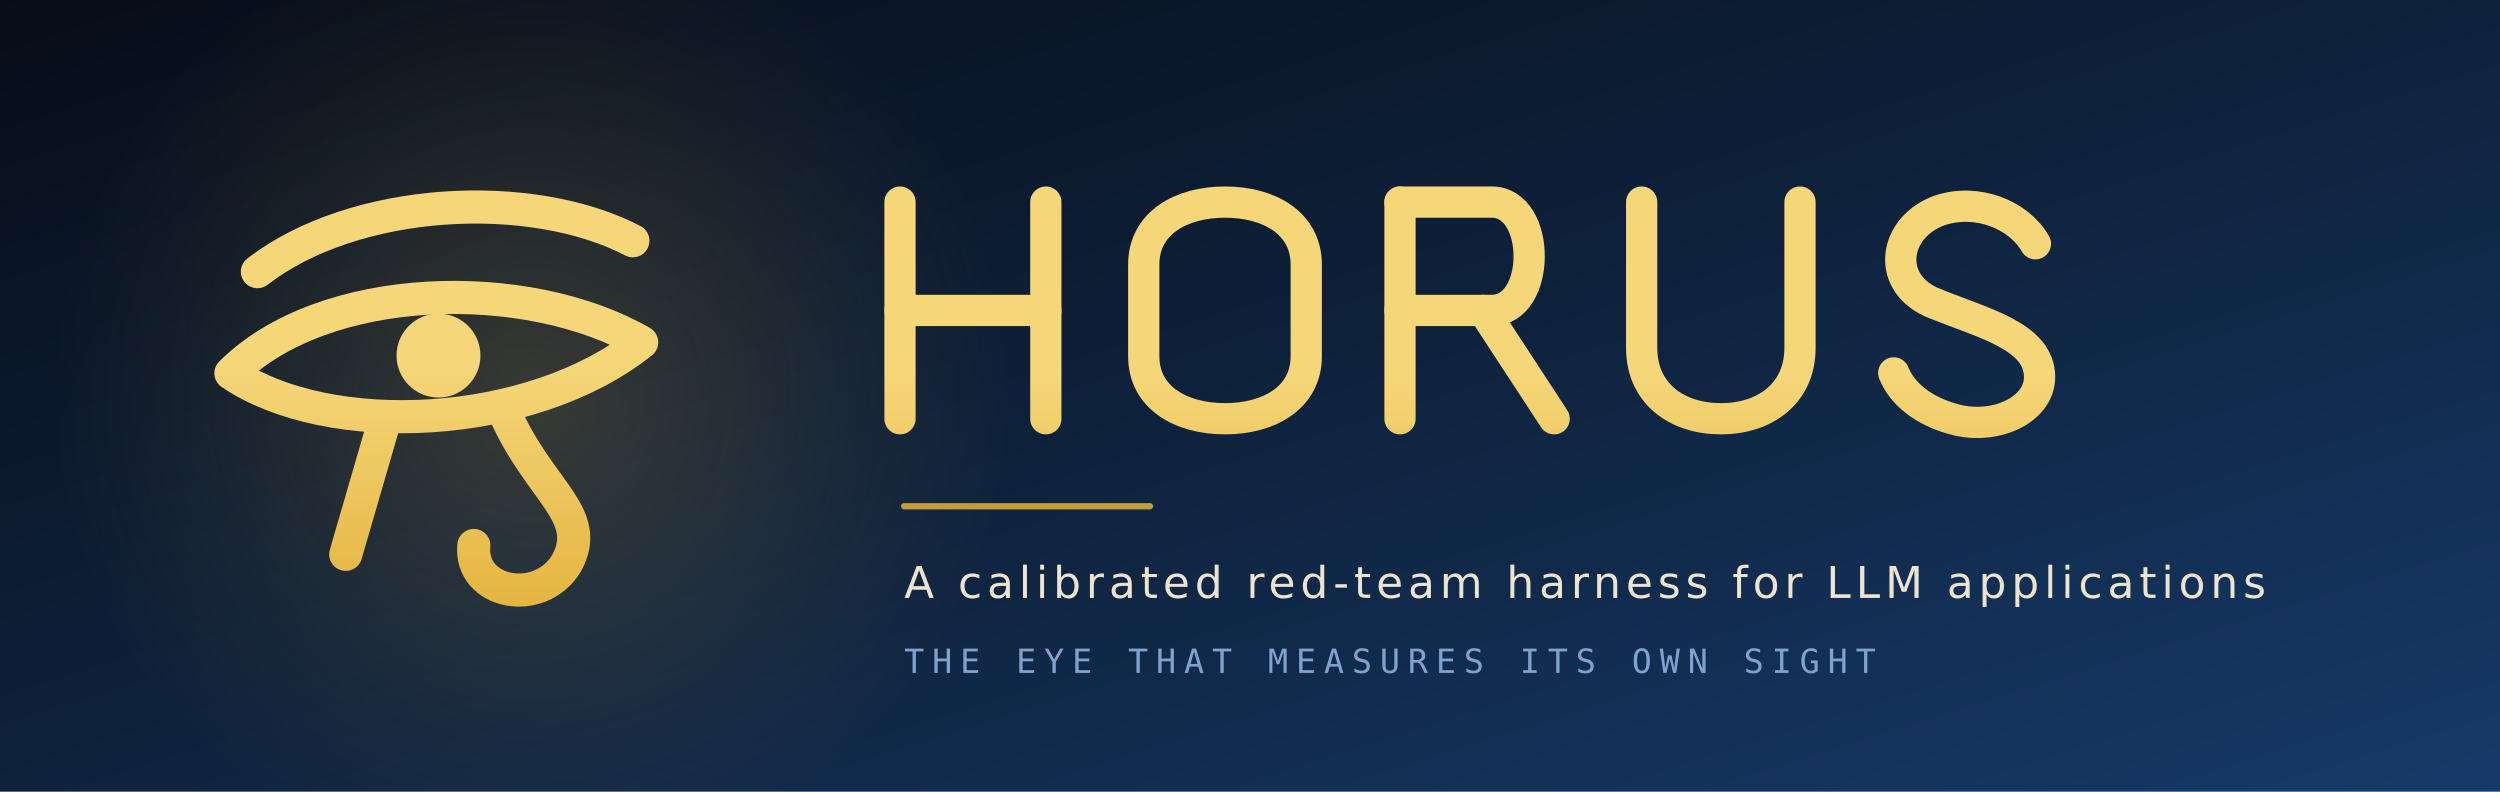
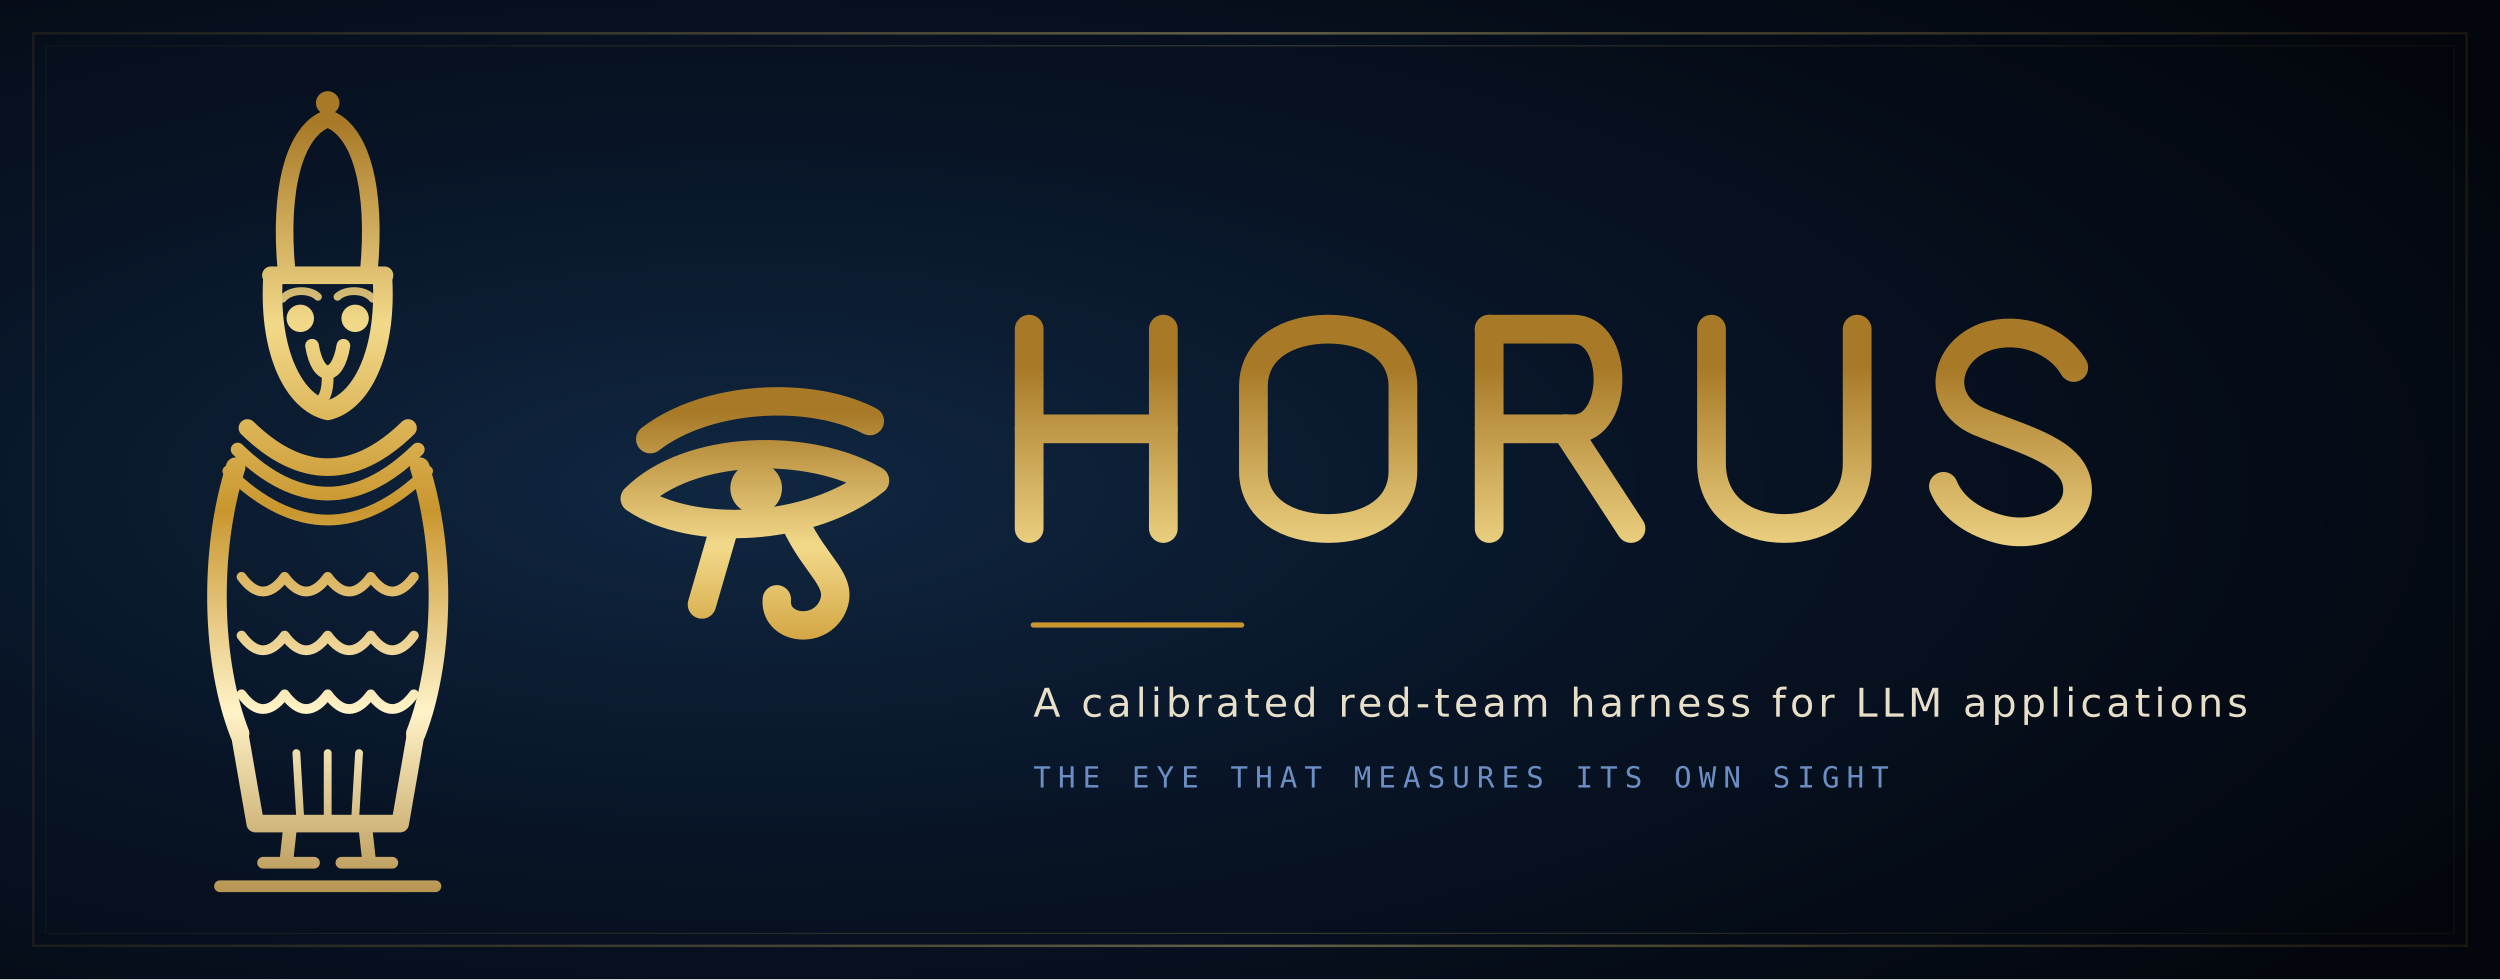
- <svg xmlns="http://www.w3.org/2000/svg" viewBox="0 0 1200 380" width="1200" height="380" role="img" aria-label="Horus — calibrated red-team harness for LLM applications">
+ <svg xmlns="http://www.w3.org/2000/svg" viewBox="0 0 1200 470" width="1200" height="470" role="img" aria-label="Horus — a calibrated red-team harness for LLM applications">
  <defs>
-     <linearGradient id="sky" x1="0" y1="0" x2="1" y2="1">
-       <stop offset="0%" stop-color="#070D18" />
-       <stop offset="55%" stop-color="#0F2440" />
-       <stop offset="100%" stop-color="#163A69" />
+     <radialGradient id="ground" cx="0.3" cy="0.5" r="0.8">
+       <stop offset="0%" stop-color="#102741" />
+       <stop offset="45%" stop-color="#081426" />
+       <stop offset="100%" stop-color="#03060C" />
+     </radialGradient>
+     <linearGradient id="gold" gradientUnits="userSpaceOnUse" x1="0" y1="20" x2="0" y2="450">
+       <stop offset="0%" stop-color="#A87A28" />
+       <stop offset="24%" stop-color="#F2D98A" />
+       <stop offset="46%" stop-color="#C9962E" />
+       <stop offset="70%" stop-color="#FFF3C8" />
+       <stop offset="100%" stop-color="#9A7024" />
    </linearGradient>
-     <radialGradient id="glow" cx="0.5" cy="0.5" r="0.5">
-       <stop offset="0%" stop-color="#E3B23C" stop-opacity="0.20" />
-       <stop offset="70%" stop-color="#E3B23C" stop-opacity="0.05" />
-       <stop offset="100%" stop-color="#E3B23C" stop-opacity="0" />
-     </radialGradient>
-     <linearGradient id="gold" gradientUnits="userSpaceOnUse" x1="0" y1="80" x2="0" y2="300">
-       <stop offset="0%" stop-color="#F5D77A" />
-       <stop offset="55%" stop-color="#E3B23C" />
-       <stop offset="100%" stop-color="#C08D26" />
+     <linearGradient id="goldFaint" gradientUnits="userSpaceOnUse" x1="0" y1="0" x2="1200" y2="0">
+       <stop offset="0%" stop-color="#C9962E" stop-opacity="0.10" />
+       <stop offset="50%" stop-color="#F2D98A" stop-opacity="0.40" />
+       <stop offset="100%" stop-color="#C9962E" stop-opacity="0.10" />
    </linearGradient>
  </defs>
-   <rect width="1200" height="380" fill="url(#sky)" />
-   <circle cx="255" cy="190" r="230" fill="url(#glow)" />
-   <g transform="translate(96,88) scale(1.06)" fill="none" stroke="url(#gold)" stroke-width="15" stroke-linecap="round" stroke-linejoin="round">
+   <rect width="1200" height="470" fill="url(#ground)" />
+   <rect x="16" y="16" width="1168" height="438" fill="none" stroke="url(#goldFaint)" stroke-width="1.2" />
+   <rect x="22" y="22" width="1156" height="426" fill="none" stroke="url(#goldFaint)" stroke-width="0.5" opacity="0.6" />
+   <g transform="translate(68,40) scale(0.94)" fill="none" stroke="url(#gold)" stroke-linecap="round" stroke-linejoin="round">
+     <circle cx="95" cy="10" r="6" fill="url(#gold)" stroke="none" />
+     <path d="M74,96 C70,54 78,24 95,18 C112,24 120,54 116,96" stroke-width="9" />
+     <path d="M66,98 L124,98" stroke-width="9" />
+     <path d="M67,100 C65,138 78,163 95,167 C112,163 125,138 123,100" stroke-width="10" />
+     <circle cx="81" cy="120" r="7" fill="url(#gold)" stroke="none" />
+     <circle cx="109" cy="120" r="7" fill="url(#gold)" stroke="none" />
+     <path d="M72,110 C76,105 86,105 90,109" stroke-width="4" opacity="0.9" />
+     <path d="M118,110 C114,105 104,105 100,109" stroke-width="4" opacity="0.9" />
+     <path d="M87,134 C90,152 100,152 103,134" stroke-width="7" />
+     <path d="M95,150 C95,158 93,162 90,163" stroke-width="6" />
+     <path d="M54,176 Q95,216 136,176" stroke-width="9" />
+     <path d="M49,187 Q95,232 141,187" stroke-width="7" />
+     <path d="M44,198 Q95,248 146,198" stroke-width="5.5" />
+     <path d="M48,196 C34,240 36,296 50,332" stroke-width="10" />
+     <path d="M142,196 C156,240 154,296 140,332" stroke-width="10" />
+     <path d="M51,252 q11,15 22,0 q11,15 22,0 q11,15 22,0 q11,15 22,0" stroke-width="5" />
+     <path d="M51,282 q11,15 22,0 q11,15 22,0 q11,15 22,0 q11,15 22,0" stroke-width="5" />
+     <path d="M51,312 q11,15 22,0 q11,15 22,0 q11,15 22,0 q11,15 22,0" stroke-width="5" />
+     <path d="M50,332 L58,378 L132,378 L140,332" stroke-width="9" />
+     <path d="M79,342 L81,376" stroke-width="4" />
+     <path d="M95,342 L95,376" stroke-width="4" />
+     <path d="M111,342 L109,376" stroke-width="4" />
+     <path d="M76,378 L74,396" stroke-width="7" />
+     <path d="M114,378 L116,396" stroke-width="7" />
+     <path d="M62,398 L88,398" stroke-width="6" />
+     <path d="M102,398 L128,398" stroke-width="6" />
+     <path d="M40,410 L150,410" stroke-width="6" />
+   </g>
+   <g transform="translate(296,186) scale(0.62)" fill="none" stroke="url(#gold)" stroke-width="22" stroke-linecap="round" stroke-linejoin="round">
    <path d="M26,40 C70,6 150,2 196,26" />
    <path d="M14,86 C56,44 148,42 200,72 C150,112 58,116 14,86 Z" />
-     <circle cx="108" cy="78" r="19" fill="url(#gold)" stroke="none" />
+     <circle cx="108" cy="78" r="20" fill="url(#gold)" stroke="none" />
    <path d="M84,106 L66,168" />
    <path d="M138,104 C154,140 178,150 166,172 C154,192 122,186 124,164" />
  </g>
-   <g transform="translate(432,97)" fill="none" stroke="url(#gold)" stroke-width="15" stroke-linecap="round" stroke-linejoin="round">
-     <g transform="translate(0,0)">
+   <g transform="translate(494,158) scale(0.92)" fill="none" stroke="url(#gold)" stroke-width="15" stroke-linecap="round" stroke-linejoin="round">
+     <g>
      <path d="M0,0 L0,104" />
      <path d="M70,0 L70,104" />
      <path d="M0,52 L70,52" />
    </g>
    <g transform="translate(117,0)">
      <path d="M0,30 C0,10 18,0 39,0 C60,0 78,10 78,30 L78,74                C78,94 60,104 39,104 C18,104 0,94 0,74 Z" />
    </g>
    <g transform="translate(240,0)">
      <path d="M0,0 L0,104" />
      <path d="M0,0 L44,0 C68,0 68,52 44,52 L0,52" />
      <path d="M40,52 L74,104" />
    </g>
    <g transform="translate(356,0)">
      <path d="M0,0 L0,70 C0,92 17,104 38,104 C59,104 76,92 76,70 L76,0" />
    </g>
    <g transform="translate(473,0)">
      <path d="M72,20 C64,6 44,-2 26,4 C4,12 0,38 22,48                C46,58 74,64 74,84 C74,100 52,110 32,104 C18,100 8,92 4,82" />
    </g>
  </g>
-   <g transform="translate(434,243)">
-     <path d="M0,0 L118,0" stroke="#E3B23C" stroke-width="3" stroke-linecap="round" opacity="0.85" />
-     <text x="0" y="44" font-family="DejaVu Sans, Helvetica, Arial, sans-serif" font-size="21" font-weight="400" letter-spacing="2.4" fill="#EDE4D0">
+   <g transform="translate(496,300)">
+     <path d="M0,0 L100,0" stroke="#C9962E" stroke-width="2.5" stroke-linecap="round" />
+     <text x="0" y="44" font-family="DejaVu Sans, Helvetica, Arial, sans-serif" font-size="19" letter-spacing="2" fill="#E8DFC8">
      A calibrated red-team harness for LLM applications
    </text>
-     <text x="0" y="80" font-family="DejaVu Sans Mono, monospace" font-size="16" letter-spacing="3.8" fill="#7FA3CE">
+     <text x="0" y="78" font-family="DejaVu Sans Mono, monospace" font-size="14" letter-spacing="3.4" fill="#6B8FC4">
      THE EYE THAT MEASURES ITS OWN SIGHT
    </text>
  </g>
</svg>
